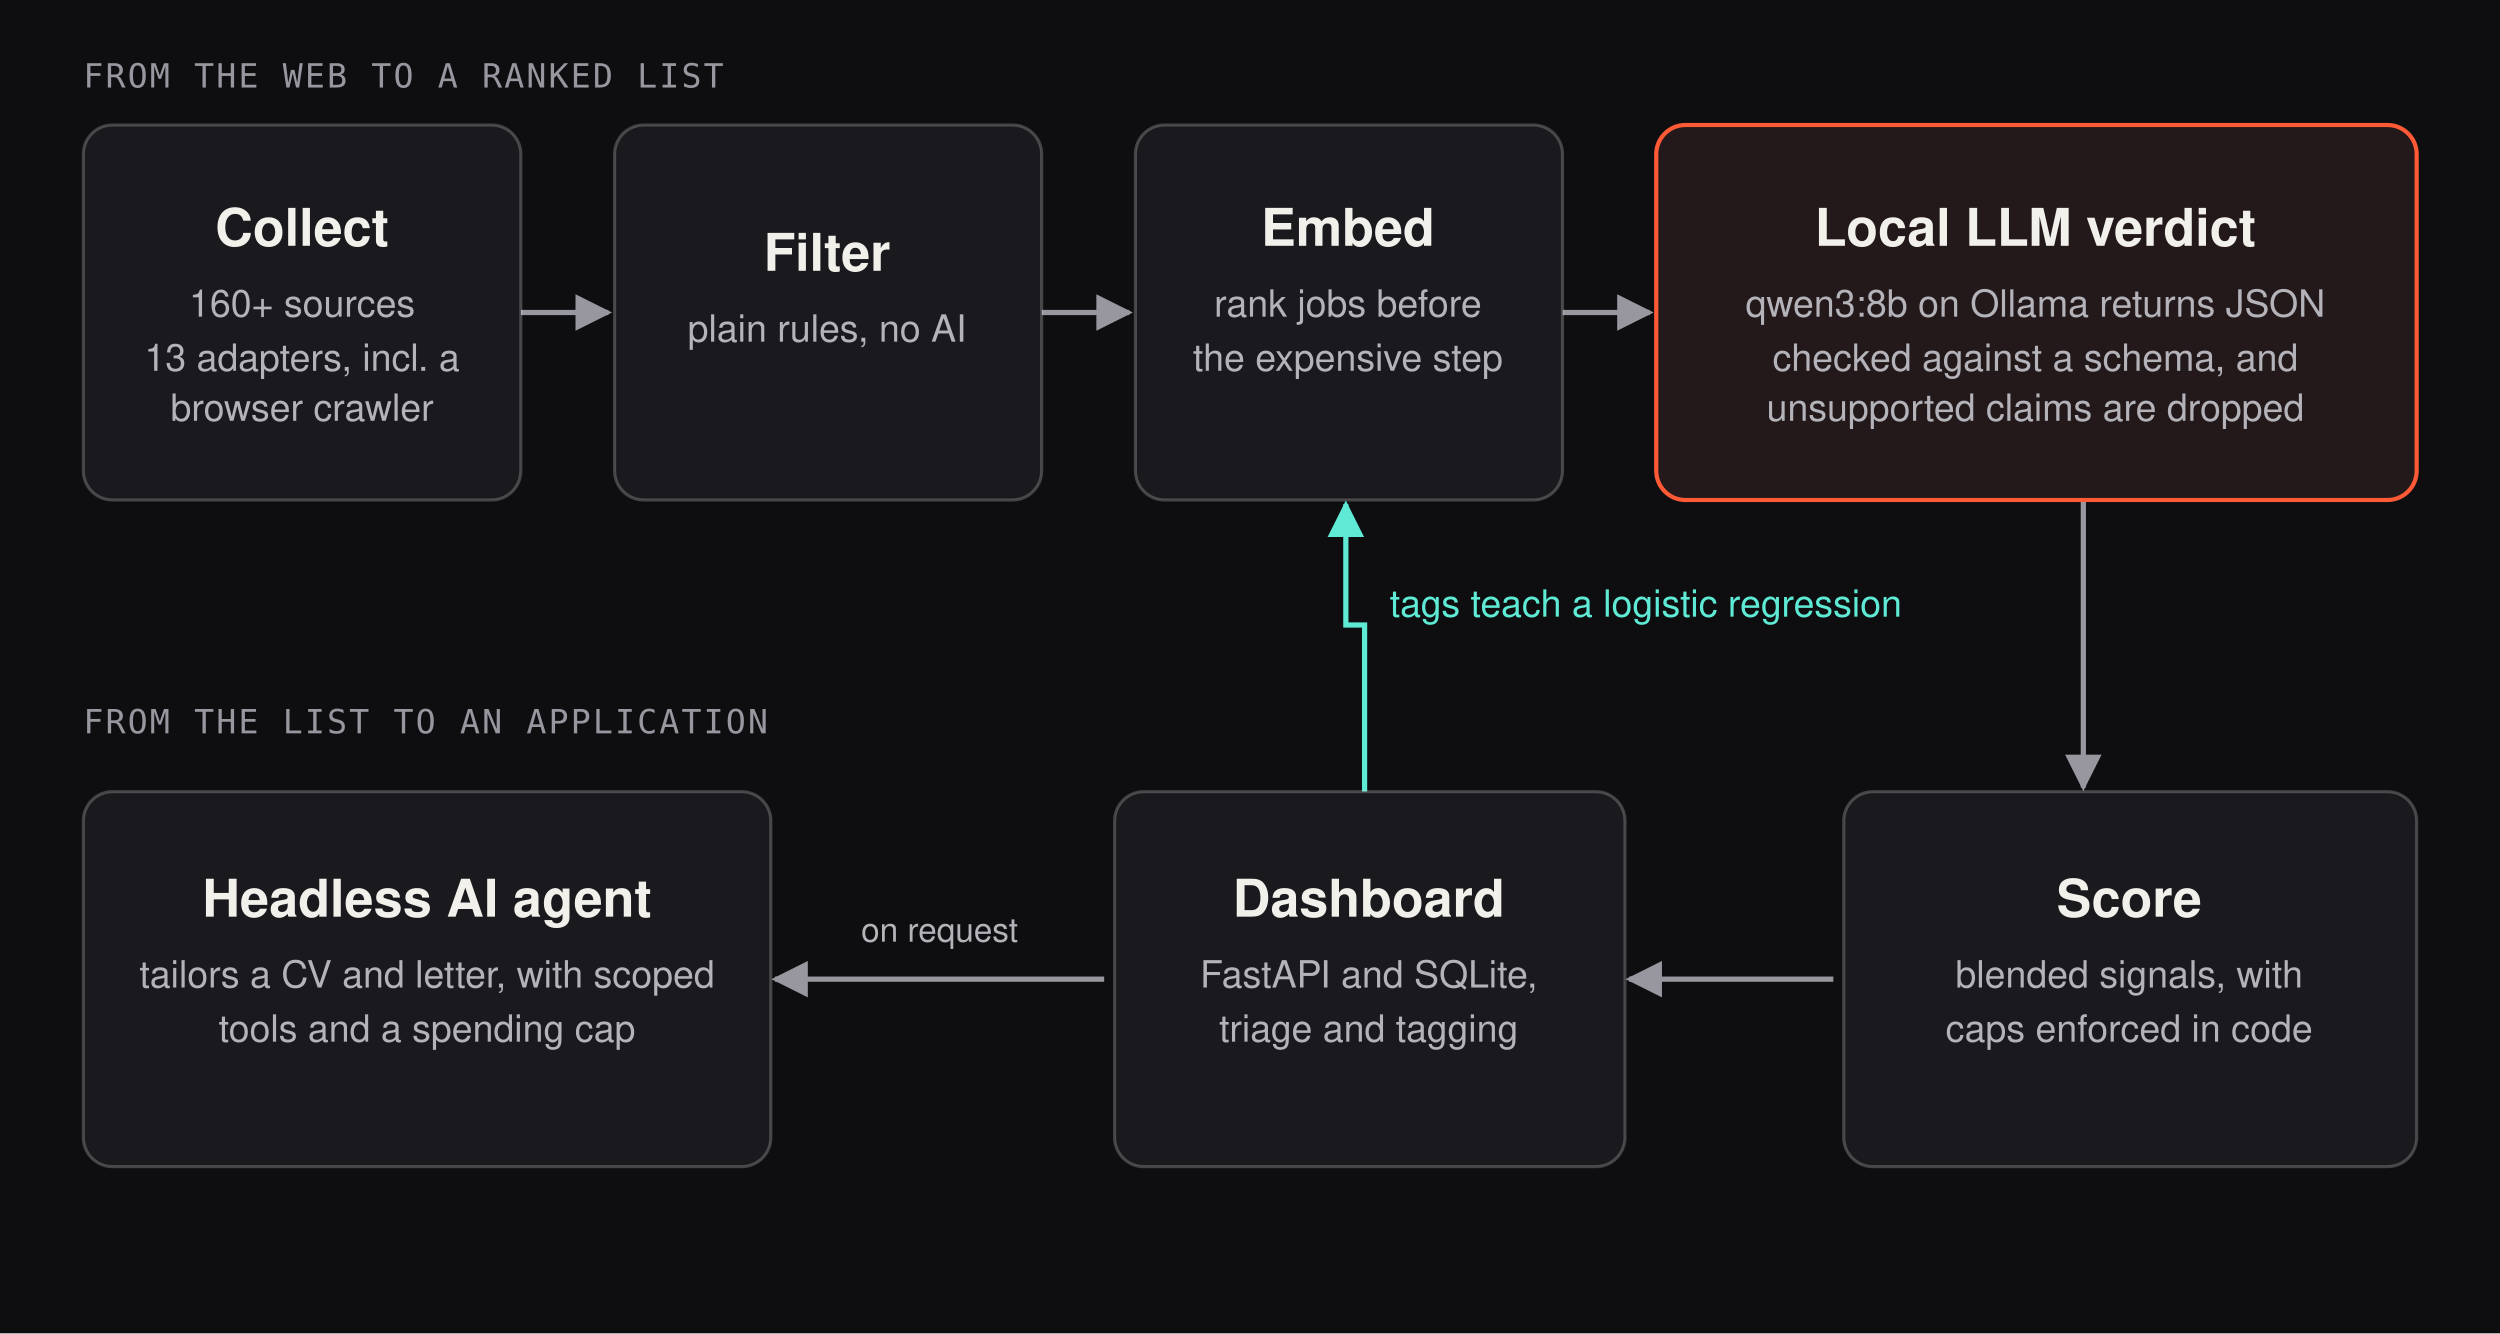
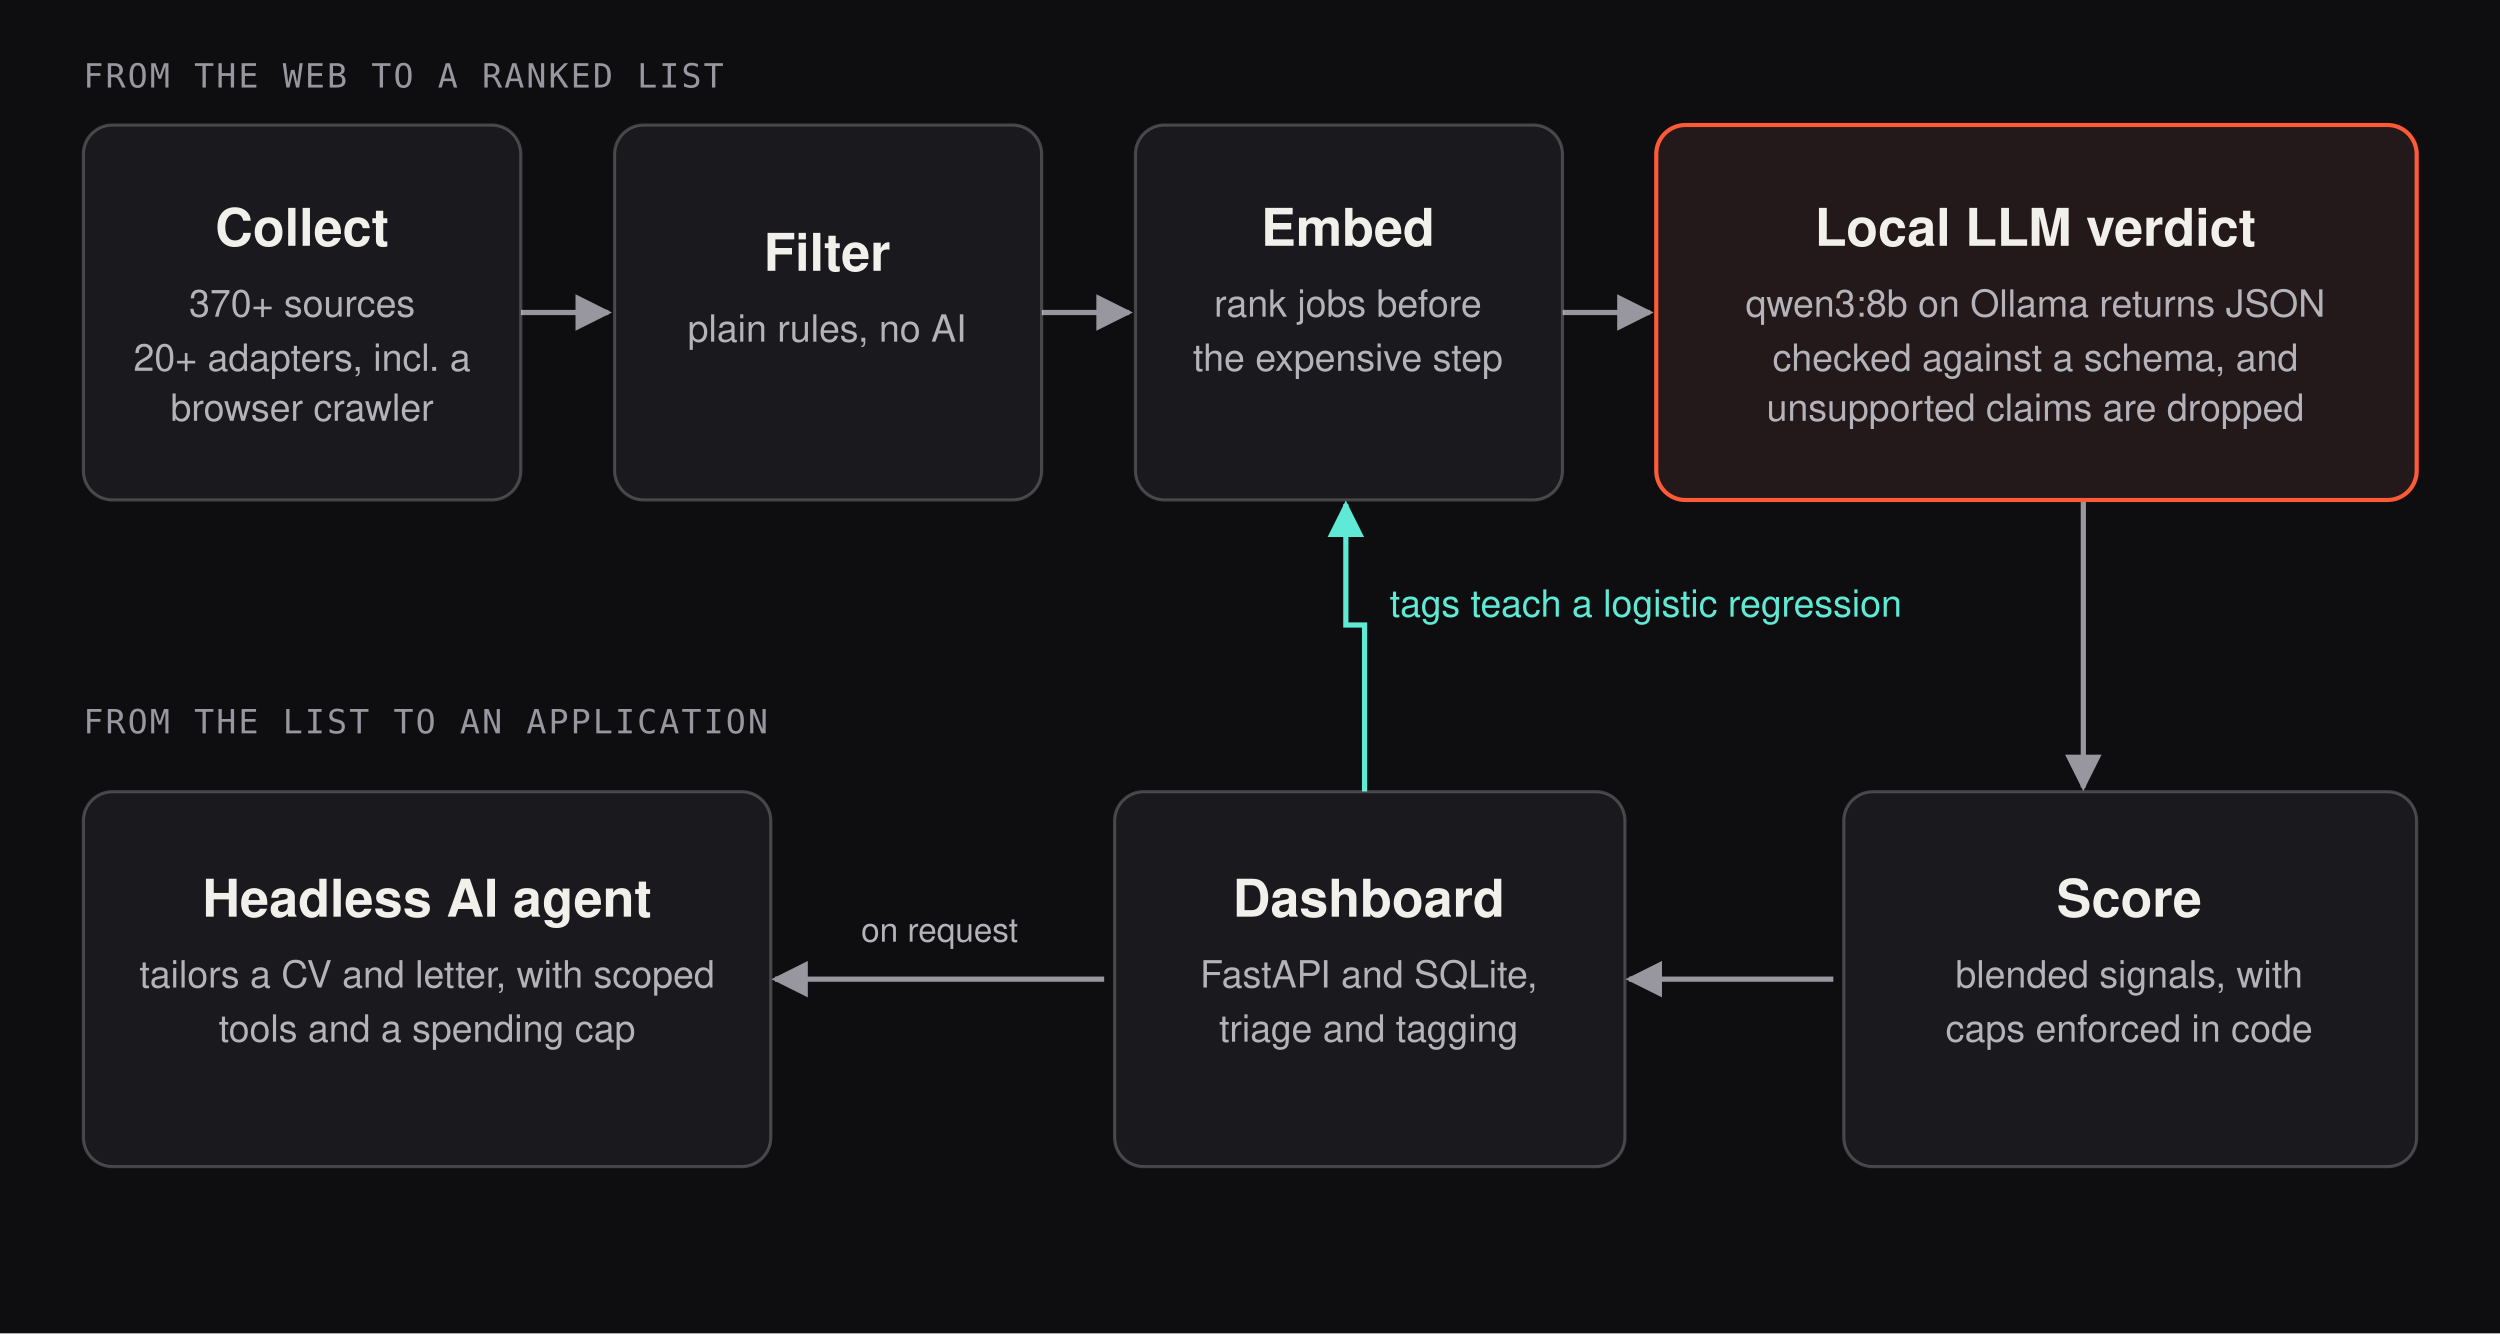
<svg xmlns="http://www.w3.org/2000/svg" viewBox="0 0 1200 640" width="1200" height="640" role="img" aria-labelledby="t d">
  <defs>
    <marker id="a" viewBox="0 0 10 10" refX="9" refY="5" markerWidth="7" markerHeight="7" orient="auto-start-reverse">
      <path d="M0 0 10 5 0 10z" fill="#98979f" />
    </marker>
    <marker id="b" viewBox="0 0 10 10" refX="9" refY="5" markerWidth="7" markerHeight="7" orient="auto-start-reverse">
      <path d="M0 0 10 5 0 10z" fill="#5eead4" />
    </marker>
    <style>
      text { font-family: 'Segoe UI', Helvetica, Arial, sans-serif; fill: #f2f0ea; }
      .box { fill: #1a1a1e; stroke: rgba(255,255,255,0.22); stroke-width: 1.5; }
      .hot { fill: #24191a; stroke: #ff5a36; stroke-width: 2; }
      .h { font-size: 25px; font-weight: 700; text-anchor: middle; }
      .s { font-size: 18px; fill: #b4b3ba; text-anchor: middle; }
      .wire { stroke: #98979f; stroke-width: 2.5; fill: none; }
      .back { stroke: #5eead4; stroke-width: 2.5; fill: none; }
      .lab { font-size: 18px; fill: #5eead4; text-anchor: middle; }
      .tag { font-size: 16px; fill: #98979f; font-family: Consolas, Menlo, monospace; letter-spacing: 1px; }
    </style>
  </defs>
  <rect width="1200" height="640" fill="#0e0e11" />
  <text class="tag" x="40" y="42">FROM THE WEB TO A RANKED LIST</text>
  <text class="tag" x="40" y="352">FROM THE LIST TO AN APPLICATION</text>
  <path class="wire" d="M250 150H292" marker-end="url(#a)" />
  <path class="wire" d="M500 150H542" marker-end="url(#a)" />
  <path class="wire" d="M750 150H792" marker-end="url(#a)" />
  <path class="wire" d="M1000 240V378" marker-end="url(#a)" />
  <path class="wire" d="M880 470H782" marker-end="url(#a)" />
  <path class="wire" d="M530 470H372" marker-end="url(#a)" />
  <path class="back" d="M655 380V300H646V242" marker-end="url(#b)" />
  <rect class="box" x="40" y="60" width="210" height="180" rx="14" />
  <text class="h" x="145" y="118">Collect</text>
-   <text class="s" x="145" y="152">160+ sources</text>
-   <text class="s" x="145" y="178">13 adapters, incl. a</text>
+   <text class="s" x="145" y="152">370+ sources</text>
+   <text class="s" x="145" y="178">20+ adapters, incl. a</text>
  <text class="s" x="145" y="202">browser crawler</text>
  <rect class="box" x="295" y="60" width="205" height="180" rx="14" />
  <text class="h" x="397" y="130">Filter</text>
  <text class="s" x="397" y="164">plain rules, no AI</text>
  <rect class="box" x="545" y="60" width="205" height="180" rx="14" />
  <text class="h" x="647" y="118">Embed</text>
  <text class="s" x="647" y="152">rank jobs before</text>
  <text class="s" x="647" y="178">the expensive step</text>
  <rect class="box hot" x="795" y="60" width="365" height="180" rx="14" />
  <text class="h" x="977" y="118">Local LLM verdict</text>
  <text class="s" x="977" y="152">qwen3:8b on Ollama returns JSON</text>
  <text class="s" x="977" y="178">checked against a schema, and</text>
  <text class="s" x="977" y="202">unsupported claims are dropped</text>
  <rect class="box" x="885" y="380" width="275" height="180" rx="14" />
  <text class="h" x="1022" y="440">Score</text>
  <text class="s" x="1022" y="474">blended signals, with</text>
  <text class="s" x="1022" y="500">caps enforced in code</text>
  <rect class="box" x="535" y="380" width="245" height="180" rx="14" />
  <text class="h" x="657" y="440">Dashboard</text>
  <text class="s" x="657" y="474">FastAPI and SQLite,</text>
  <text class="s" x="657" y="500">triage and tagging</text>
  <rect class="box" x="40" y="380" width="330" height="180" rx="14" />
  <text class="h" x="205" y="440">Headless AI agent</text>
  <text class="s" x="205" y="474">tailors a CV and letter, with scoped</text>
  <text class="s" x="205" y="500">tools and a spending cap</text>
  <text class="lab" x="790" y="296">tags teach a logistic regression</text>
  <text class="s" x="451" y="452" style="font-size:16px">on request</text>
</svg>
